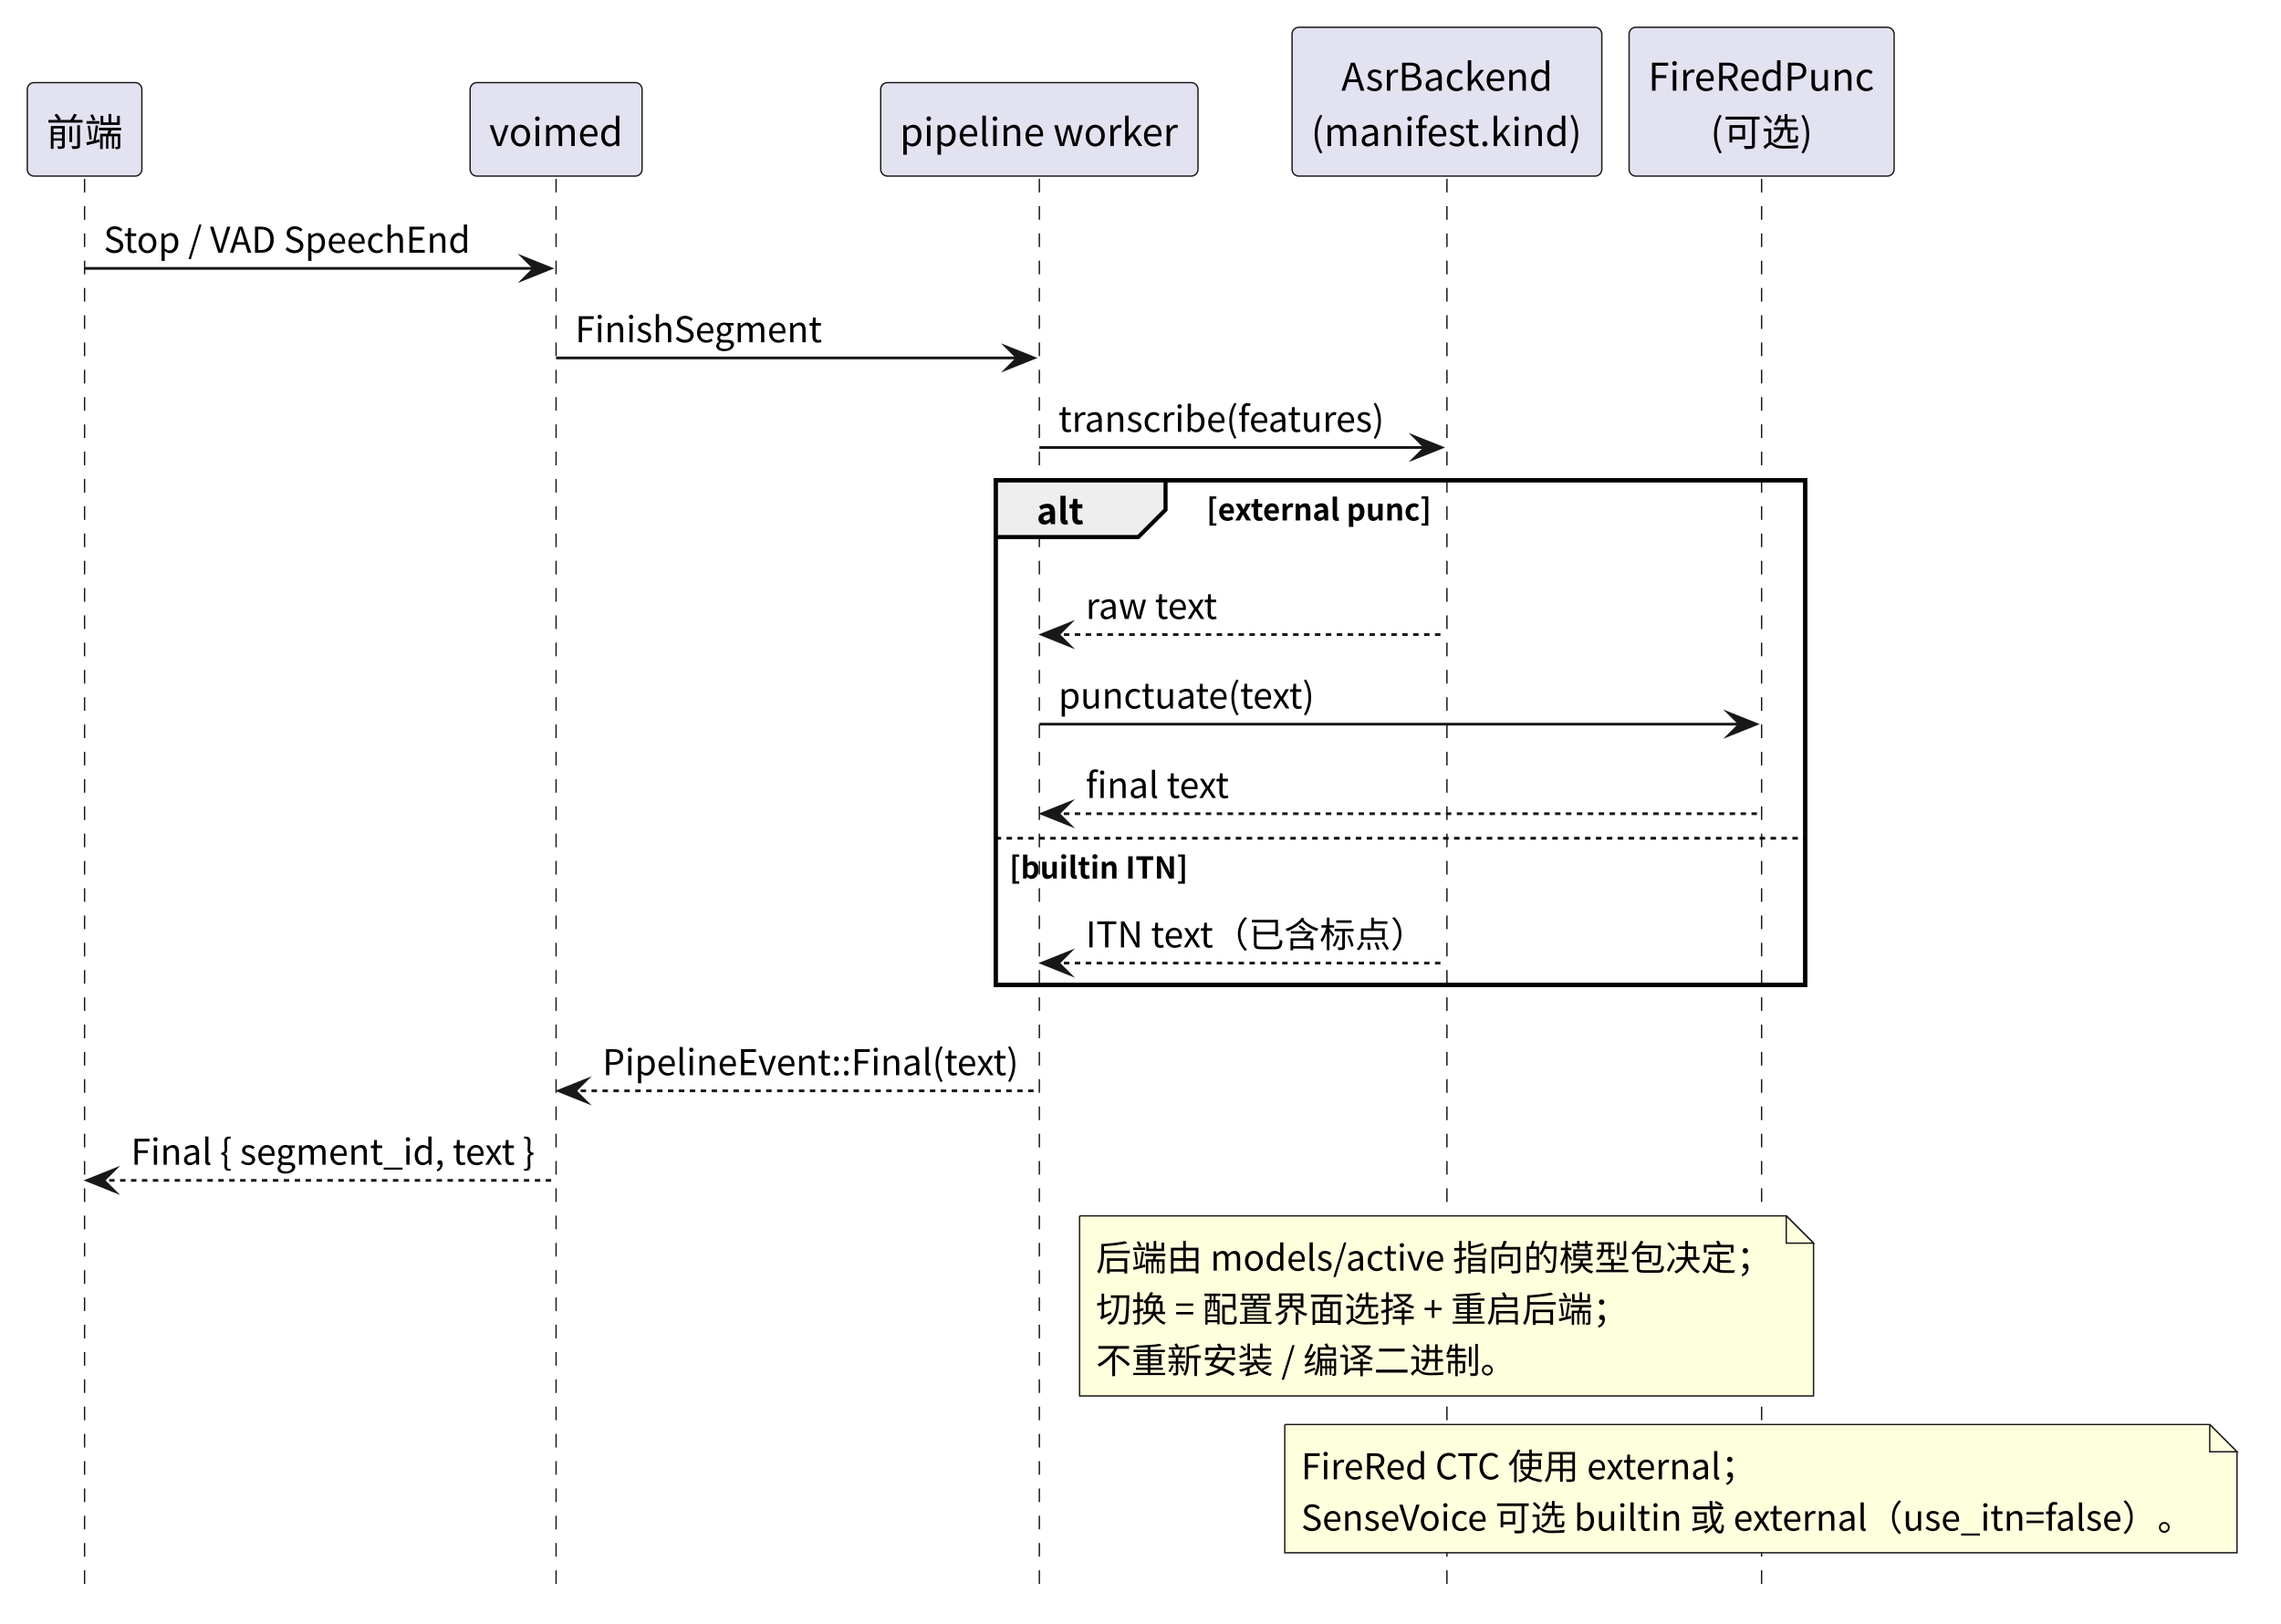
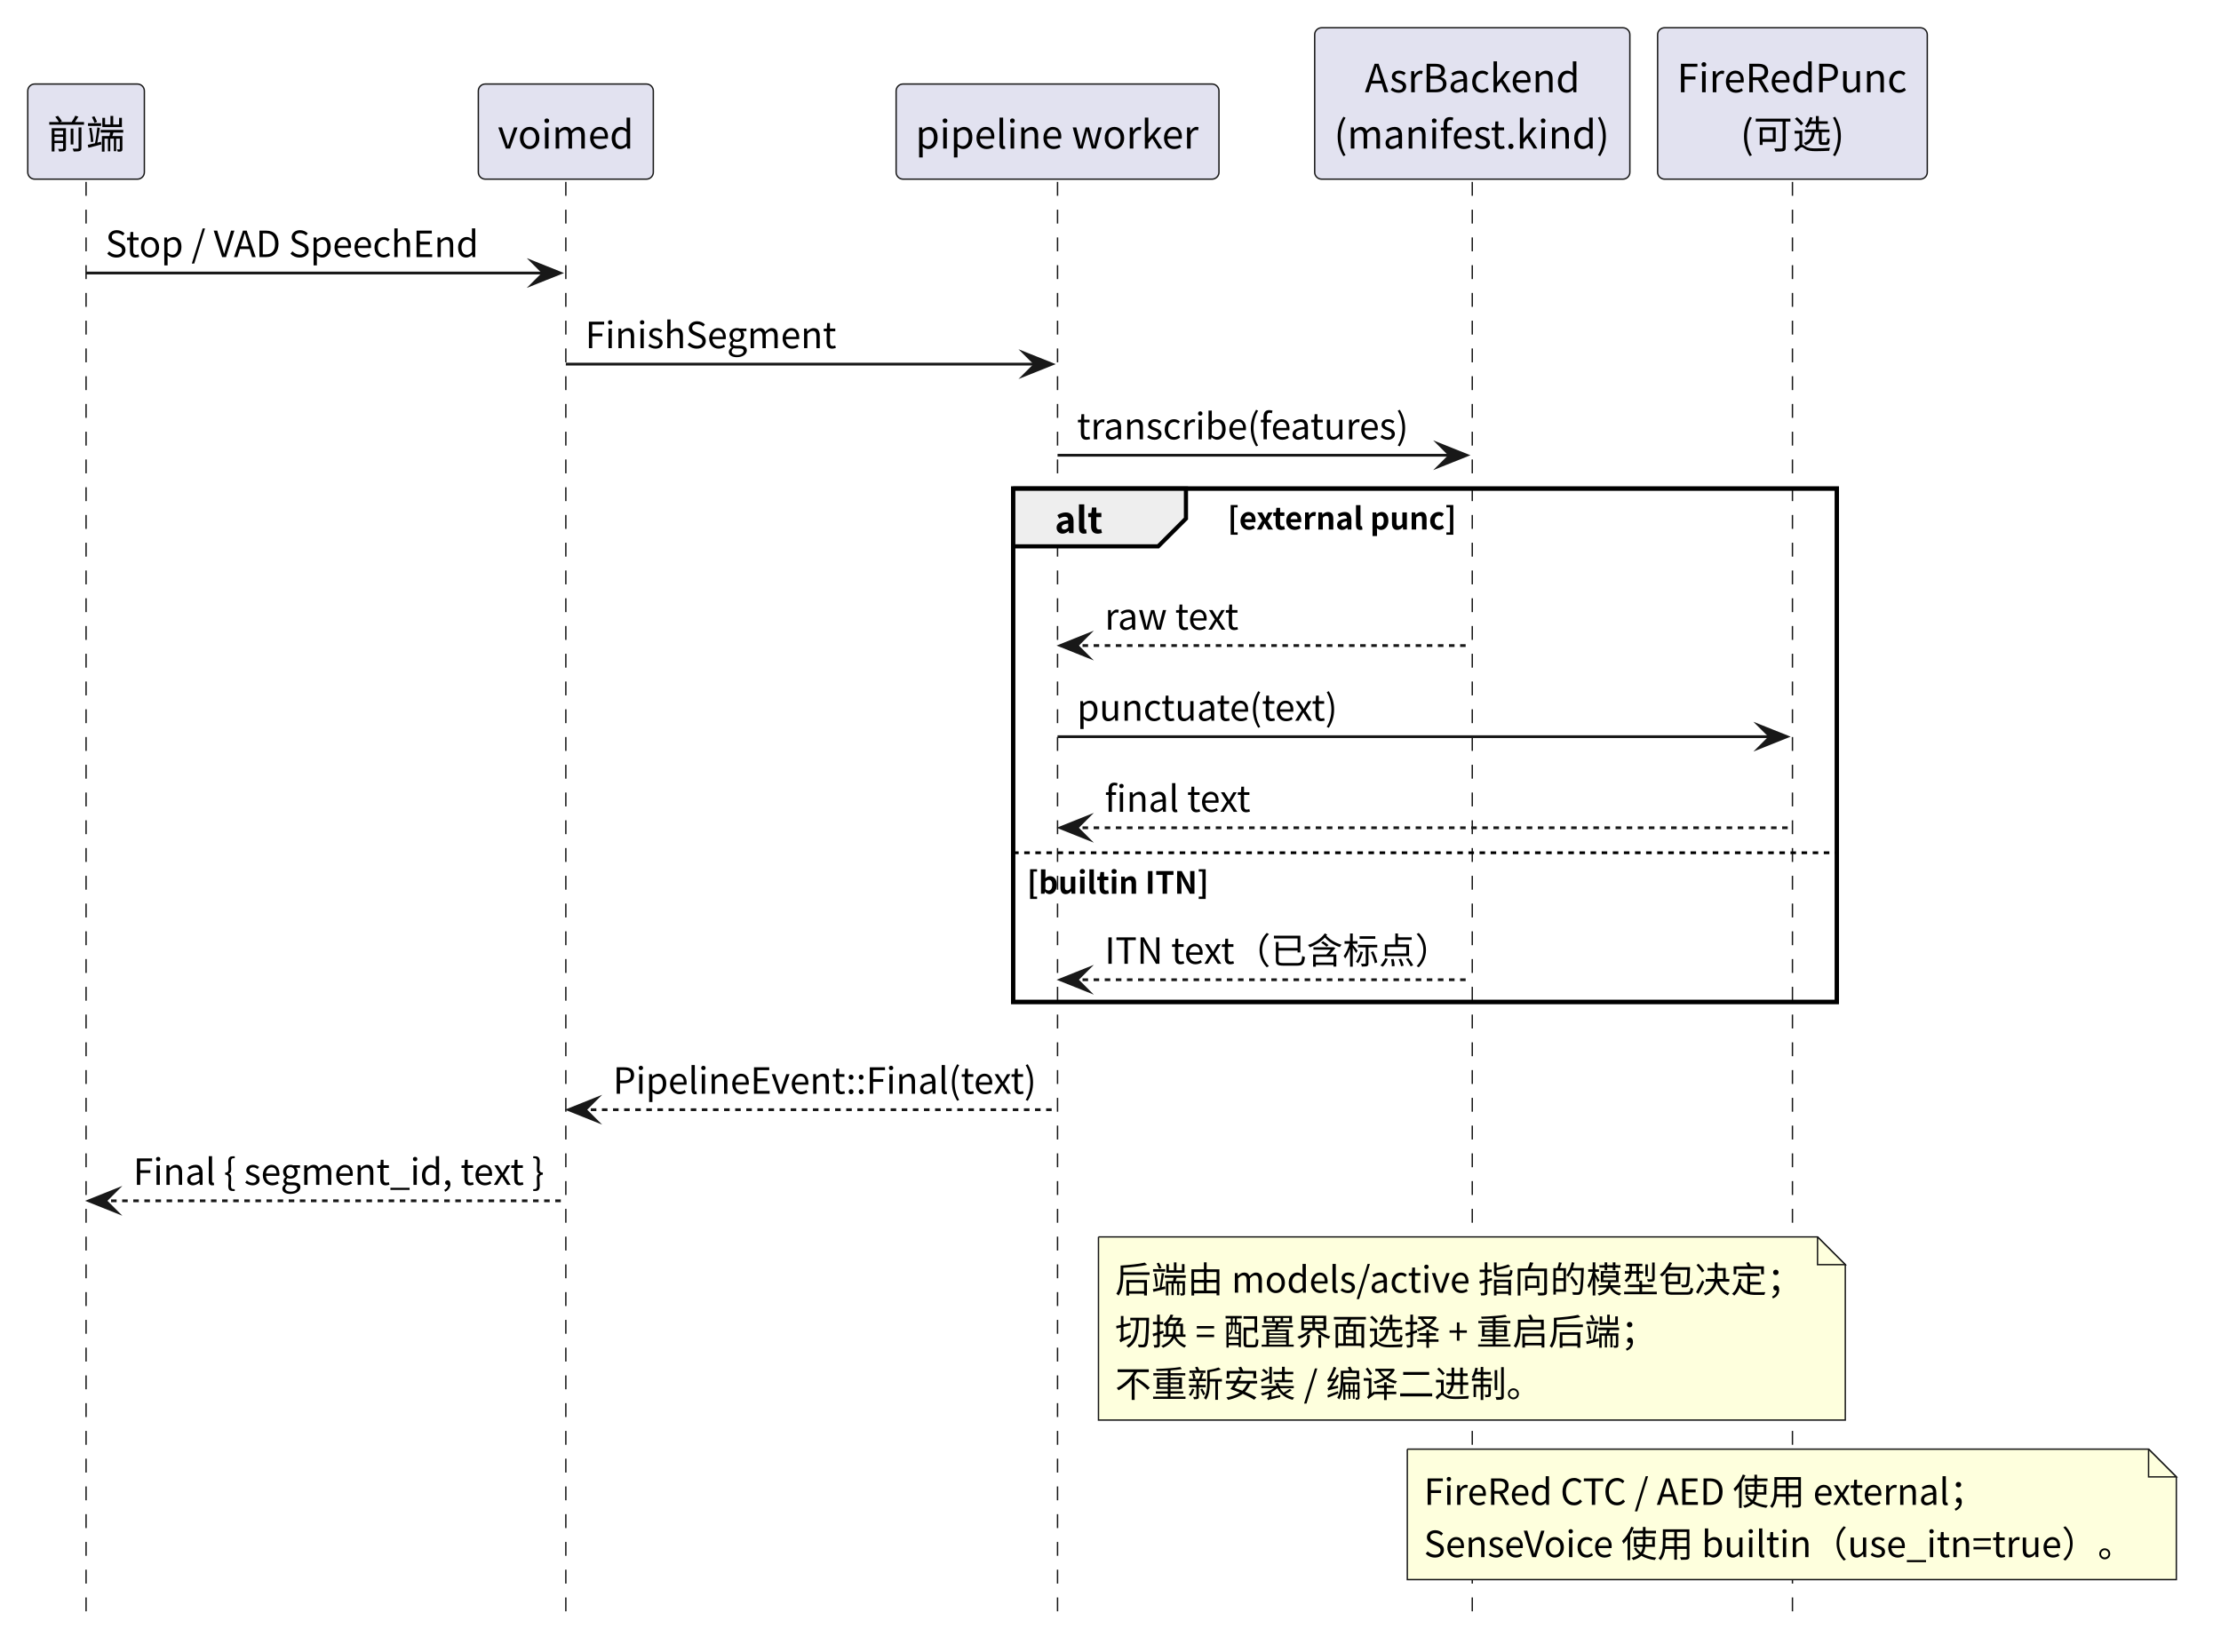
- <svg xmlns="http://www.w3.org/2000/svg" version="1.1" data-diagram-type="SEQUENCE" style="width:836px;height:595px;background:#FFFFFF;" width="836px" height="595px" viewBox="0 0 836 595" zoomAndPan="magnify" preserveAspectRatio="none" contentStyleType="text/css">
+ <svg xmlns="http://www.w3.org/2000/svg" version="1.1" data-diagram-type="SEQUENCE" style="width:800px;height:595px;background:#FFFFFF;" width="800px" height="595px" viewBox="0 0 800 595" zoomAndPan="magnify" preserveAspectRatio="none" contentStyleType="text/css">
  <defs />
  <g font-family="sans-serif" lengthAdjust="spacing">
    <rect x="364.925" y="176.016" width="296.714" height="184.976" fill="none" style="stroke:#000;stroke-width:1.5;" />
    <g>
      <rect x="27.5" y="65.544" width="8" height="519.216" fill="#000" fill-opacity="0" />
      <line x1="31" y1="65.544" x2="31" y2="584.76" style="stroke:#181818;stroke-width:0.5;stroke-dasharray:5,5;" />
    </g>
    <g>
      <rect x="200.311" y="65.544" width="8" height="519.216" fill="#000" fill-opacity="0" />
      <line x1="203.811" y1="65.544" x2="203.811" y2="584.76" style="stroke:#181818;stroke-width:0.5;stroke-dasharray:5,5;" />
    </g>
    <g>
      <rect x="377.425" y="65.544" width="8" height="519.216" fill="#000" fill-opacity="0" />
      <line x1="380.925" y1="65.544" x2="380.925" y2="584.76" style="stroke:#181818;stroke-width:0.5;stroke-dasharray:5,5;" />
    </g>
    <g>
      <rect x="526.81" y="65.544" width="8" height="519.216" fill="#000" fill-opacity="0" />
      <line x1="530.31" y1="65.544" x2="530.31" y2="584.76" style="stroke:#181818;stroke-width:0.5;stroke-dasharray:5,5;" />
    </g>
    <g>
      <rect x="642.139" y="65.544" width="8" height="519.216" fill="#000" fill-opacity="0" />
      <line x1="645.639" y1="65.544" x2="645.639" y2="584.76" style="stroke:#181818;stroke-width:0.5;stroke-dasharray:5,5;" />
    </g>
    <rect x="10" y="30.272" width="42" height="34.272" fill="#E2E2F0" style="stroke:#181818;stroke-width:0.5;" rx="2.5" ry="2.5" />
    <text x="17" y="53.512" fill="#000" font-size="14" textLength="28" font-family="'Noto Sans CJK SC'">前端</text>
    <rect x="172.297" y="30.272" width="63.028" height="34.272" fill="#E2E2F0" style="stroke:#181818;stroke-width:0.5;" rx="2.5" ry="2.5" />
    <text x="179.297" y="53.512" fill="#000" font-size="14" textLength="49.028" font-family="'Noto Sans CJK SC'">voimed</text>
    <rect x="322.783" y="30.272" width="116.284" height="34.272" fill="#E2E2F0" style="stroke:#181818;stroke-width:0.5;" rx="2.5" ry="2.5" />
    <text x="329.783" y="53.512" fill="#000" font-size="14" textLength="102.284" font-family="'Noto Sans CJK SC'">pipeline worker</text>
    <rect x="473.547" y="10" width="113.526" height="54.544" fill="#E2E2F0" style="stroke:#181818;stroke-width:0.5;" rx="2.5" ry="2.5" />
    <text x="491.6" y="33.24" fill="#000" font-size="14" textLength="77.42" font-family="'Noto Sans CJK SC'">AsrBackend</text>
    <text x="480.547" y="53.512" fill="#000" font-size="14" textLength="99.526" font-family="'Noto Sans CJK SC'">(manifest.kind)</text>
    <rect x="597.073" y="10" width="97.132" height="54.544" fill="#E2E2F0" style="stroke:#181818;stroke-width:0.5;" rx="2.5" ry="2.5" />
    <text x="604.073" y="33.24" fill="#000" font-size="14" textLength="83.132" font-family="'Noto Sans CJK SC'">FireRedPunc</text>
    <text x="626.907" y="53.512" fill="#000" font-size="14" textLength="37.464" font-family="'Noto Sans CJK SC'">(可选)</text>
    <polygon points="191.811,94.368,201.811,98.368,191.811,102.368,195.811,98.368" fill="#181818" style="stroke:#181818;stroke-width:1;stroke-linejoin:miter;stroke-miterlimit:10;" />
    <line x1="31" y1="98.368" x2="197.811" y2="98.368" style="stroke:#181818;stroke-width:1;" />
    <text x="38" y="92.624" fill="#000" font-size="13" textLength="135.122" font-family="'Noto Sans CJK SC'">Stop / VAD SpeechEnd</text>
    <polygon points="368.925,127.192,378.925,131.192,368.925,135.192,372.925,131.192" fill="#181818" style="stroke:#181818;stroke-width:1;stroke-linejoin:miter;stroke-miterlimit:10;" />
    <line x1="203.811" y1="131.192" x2="374.925" y2="131.192" style="stroke:#181818;stroke-width:1;" />
    <text x="210.811" y="125.448" fill="#000" font-size="13" textLength="90.584" font-family="'Noto Sans CJK SC'">FinishSegment</text>
    <polygon points="518.31,160.016,528.31,164.016,518.31,168.016,522.31,164.016" fill="#181818" style="stroke:#181818;stroke-width:1;stroke-linejoin:miter;stroke-miterlimit:10;" />
    <line x1="380.925" y1="164.016" x2="524.31" y2="164.016" style="stroke:#181818;stroke-width:1;" />
    <text x="387.925" y="158.272" fill="#000" font-size="13" textLength="120.419" font-family="'Noto Sans CJK SC'">transcribe(features)</text>
    <path d="M364.925,176.016 L427.176,176.016 L427.176,186.84 L417.176,196.84 L364.925,196.84 L364.925,176.016" style="stroke:#000;stroke-width:1.5;" fill="#EEE" />
    <rect x="364.925" y="176.016" width="296.714" height="184.976" fill="none" style="stroke:#000;stroke-width:1.5;" />
    <text x="379.925" y="192.096" fill="#000" font-size="13" textLength="17.251" font-weight="700" font-family="'Noto Sans CJK SC'">alt</text>
    <text x="442.176" y="190.776" fill="#000" font-size="11" textLength="83.159" font-weight="700" font-family="'Noto Sans CJK SC'">[external punc]</text>
    <polygon points="391.925,228.592,381.925,232.592,391.925,236.592,387.925,232.592" fill="#181818" style="stroke:#181818;stroke-width:1;stroke-linejoin:miter;stroke-miterlimit:10;" />
    <line x1="385.925" y1="232.592" x2="529.31" y2="232.592" style="stroke:#181818;stroke-width:1;stroke-dasharray:2,2;" />
    <text x="397.925" y="226.848" fill="#000" font-size="13" textLength="49.179" font-family="'Noto Sans CJK SC'">raw text</text>
    <polygon points="633.639,261.416,643.639,265.416,633.639,269.416,637.639,265.416" fill="#181818" style="stroke:#181818;stroke-width:1;stroke-linejoin:miter;stroke-miterlimit:10;" />
    <line x1="380.925" y1="265.416" x2="639.639" y2="265.416" style="stroke:#181818;stroke-width:1;" />
    <text x="387.925" y="259.672" fill="#000" font-size="13" textLength="94.991" font-family="'Noto Sans CJK SC'">punctuate(text)</text>
    <polygon points="391.925,294.24,381.925,298.24,391.925,302.24,387.925,298.24" fill="#181818" style="stroke:#181818;stroke-width:1;stroke-linejoin:miter;stroke-miterlimit:10;" />
    <line x1="385.925" y1="298.24" x2="644.639" y2="298.24" style="stroke:#181818;stroke-width:1;stroke-dasharray:2,2;" />
    <text x="397.925" y="292.496" fill="#000" font-size="13" textLength="53.131" font-family="'Noto Sans CJK SC'">final text</text>
    <line x1="364.925" y1="307.24" x2="661.639" y2="307.24" style="stroke:#000;stroke-width:1;stroke-dasharray:2,2;" />
    <text x="369.925" y="322" fill="#000" font-size="11" textLength="65.483" font-weight="700" font-family="'Noto Sans CJK SC'">[builtin ITN]</text>
    <polygon points="391.925,348.992,381.925,352.992,391.925,356.992,387.925,352.992" fill="#181818" style="stroke:#181818;stroke-width:1;stroke-linejoin:miter;stroke-miterlimit:10;" />
    <line x1="385.925" y1="352.992" x2="529.31" y2="352.992" style="stroke:#181818;stroke-width:1;stroke-dasharray:2,2;" />
    <text x="397.925" y="347.248" fill="#000" font-size="13" textLength="125.385" font-family="'Noto Sans CJK SC'">ITN text（已含标点）</text>
    <polygon points="214.811,395.816,204.811,399.816,214.811,403.816,210.811,399.816" fill="#181818" style="stroke:#181818;stroke-width:1;stroke-linejoin:miter;stroke-miterlimit:10;" />
    <line x1="208.811" y1="399.816" x2="379.925" y2="399.816" style="stroke:#181818;stroke-width:1;stroke-dasharray:2,2;" />
    <text x="220.811" y="394.072" fill="#000" font-size="13" textLength="153.114" font-family="'Noto Sans CJK SC'">PipelineEvent::Final(text)</text>
    <polygon points="42,428.64,32,432.64,42,436.64,38,432.64" fill="#181818" style="stroke:#181818;stroke-width:1;stroke-linejoin:miter;stroke-miterlimit:10;" />
    <line x1="36" y1="432.64" x2="202.811" y2="432.64" style="stroke:#181818;stroke-width:1;stroke-dasharray:2,2;" />
    <text x="48" y="426.896" fill="#000" font-size="13" textLength="148.811" font-family="'Noto Sans CJK SC'">Final { segment_id, text }</text>
    <path d="M395.673,445.64 L395.673,511.64 L664.673,511.64 L664.673,455.64 L654.673,445.64 L395.673,445.64" style="stroke:#181818;stroke-width:0.5;" fill="#FEFFDD" />
    <path d="M654.673,445.64 L654.673,455.64 L664.673,455.64 L654.673,445.64" style="stroke:#181818;stroke-width:0.5;" fill="#FEFFDD" />
    <text x="401.673" y="465.72" fill="#000" font-size="13" textLength="248.274" font-family="'Noto Sans CJK SC'">后端由 models/active 指向的模型包决定；</text>
    <text x="401.673" y="484.544" fill="#000" font-size="13" textLength="195.078" font-family="'Noto Sans CJK SC'">切换 = 配置界面选择 + 重启后端；</text>
    <text x="401.673" y="503.368" fill="#000" font-size="13" textLength="153.92" font-family="'Noto Sans CJK SC'">不重新安装 / 编译二进制。</text>
-     <path d="M470.877,522.112 L470.877,569.112 L819.877,569.112 L819.877,532.112 L809.877,522.112 L470.877,522.112" style="stroke:#181818;stroke-width:0.5;" fill="#FEFFDD" />
-     <path d="M809.877,522.112 L809.877,532.112 L819.877,532.112 L809.877,522.112" style="stroke:#181818;stroke-width:0.5;" fill="#FEFFDD" />
-     <text x="476.877" y="542.192" fill="#000" font-size="13" textLength="168.389" font-family="'Noto Sans CJK SC'">FireRed CTC 使用 external；</text>
-     <text x="476.877" y="561.016" fill="#000" font-size="13" textLength="328.523" font-family="'Noto Sans CJK SC'">SenseVoice 可选 builtin 或 external（use_itn=false）。</text>
+     <path d="M506.913,522.112 L506.913,569.112 L783.913,569.112 L783.913,532.112 L773.913,522.112 L506.913,522.112" style="stroke:#181818;stroke-width:0.5;" fill="#FEFFDD" />
+     <path d="M773.913,522.112 L773.913,532.112 L783.913,532.112 L773.913,522.112" style="stroke:#181818;stroke-width:0.5;" fill="#FEFFDD" />
+     <text x="512.913" y="542.192" fill="#000" font-size="13" textLength="203.814" font-family="'Noto Sans CJK SC'">FireRed CTC / AED 使用 external；</text>
+     <text x="512.913" y="561.016" fill="#000" font-size="13" textLength="256.451" font-family="'Noto Sans CJK SC'">SenseVoice 使用 builtin（use_itn=true）。</text>
  </g>
</svg>
